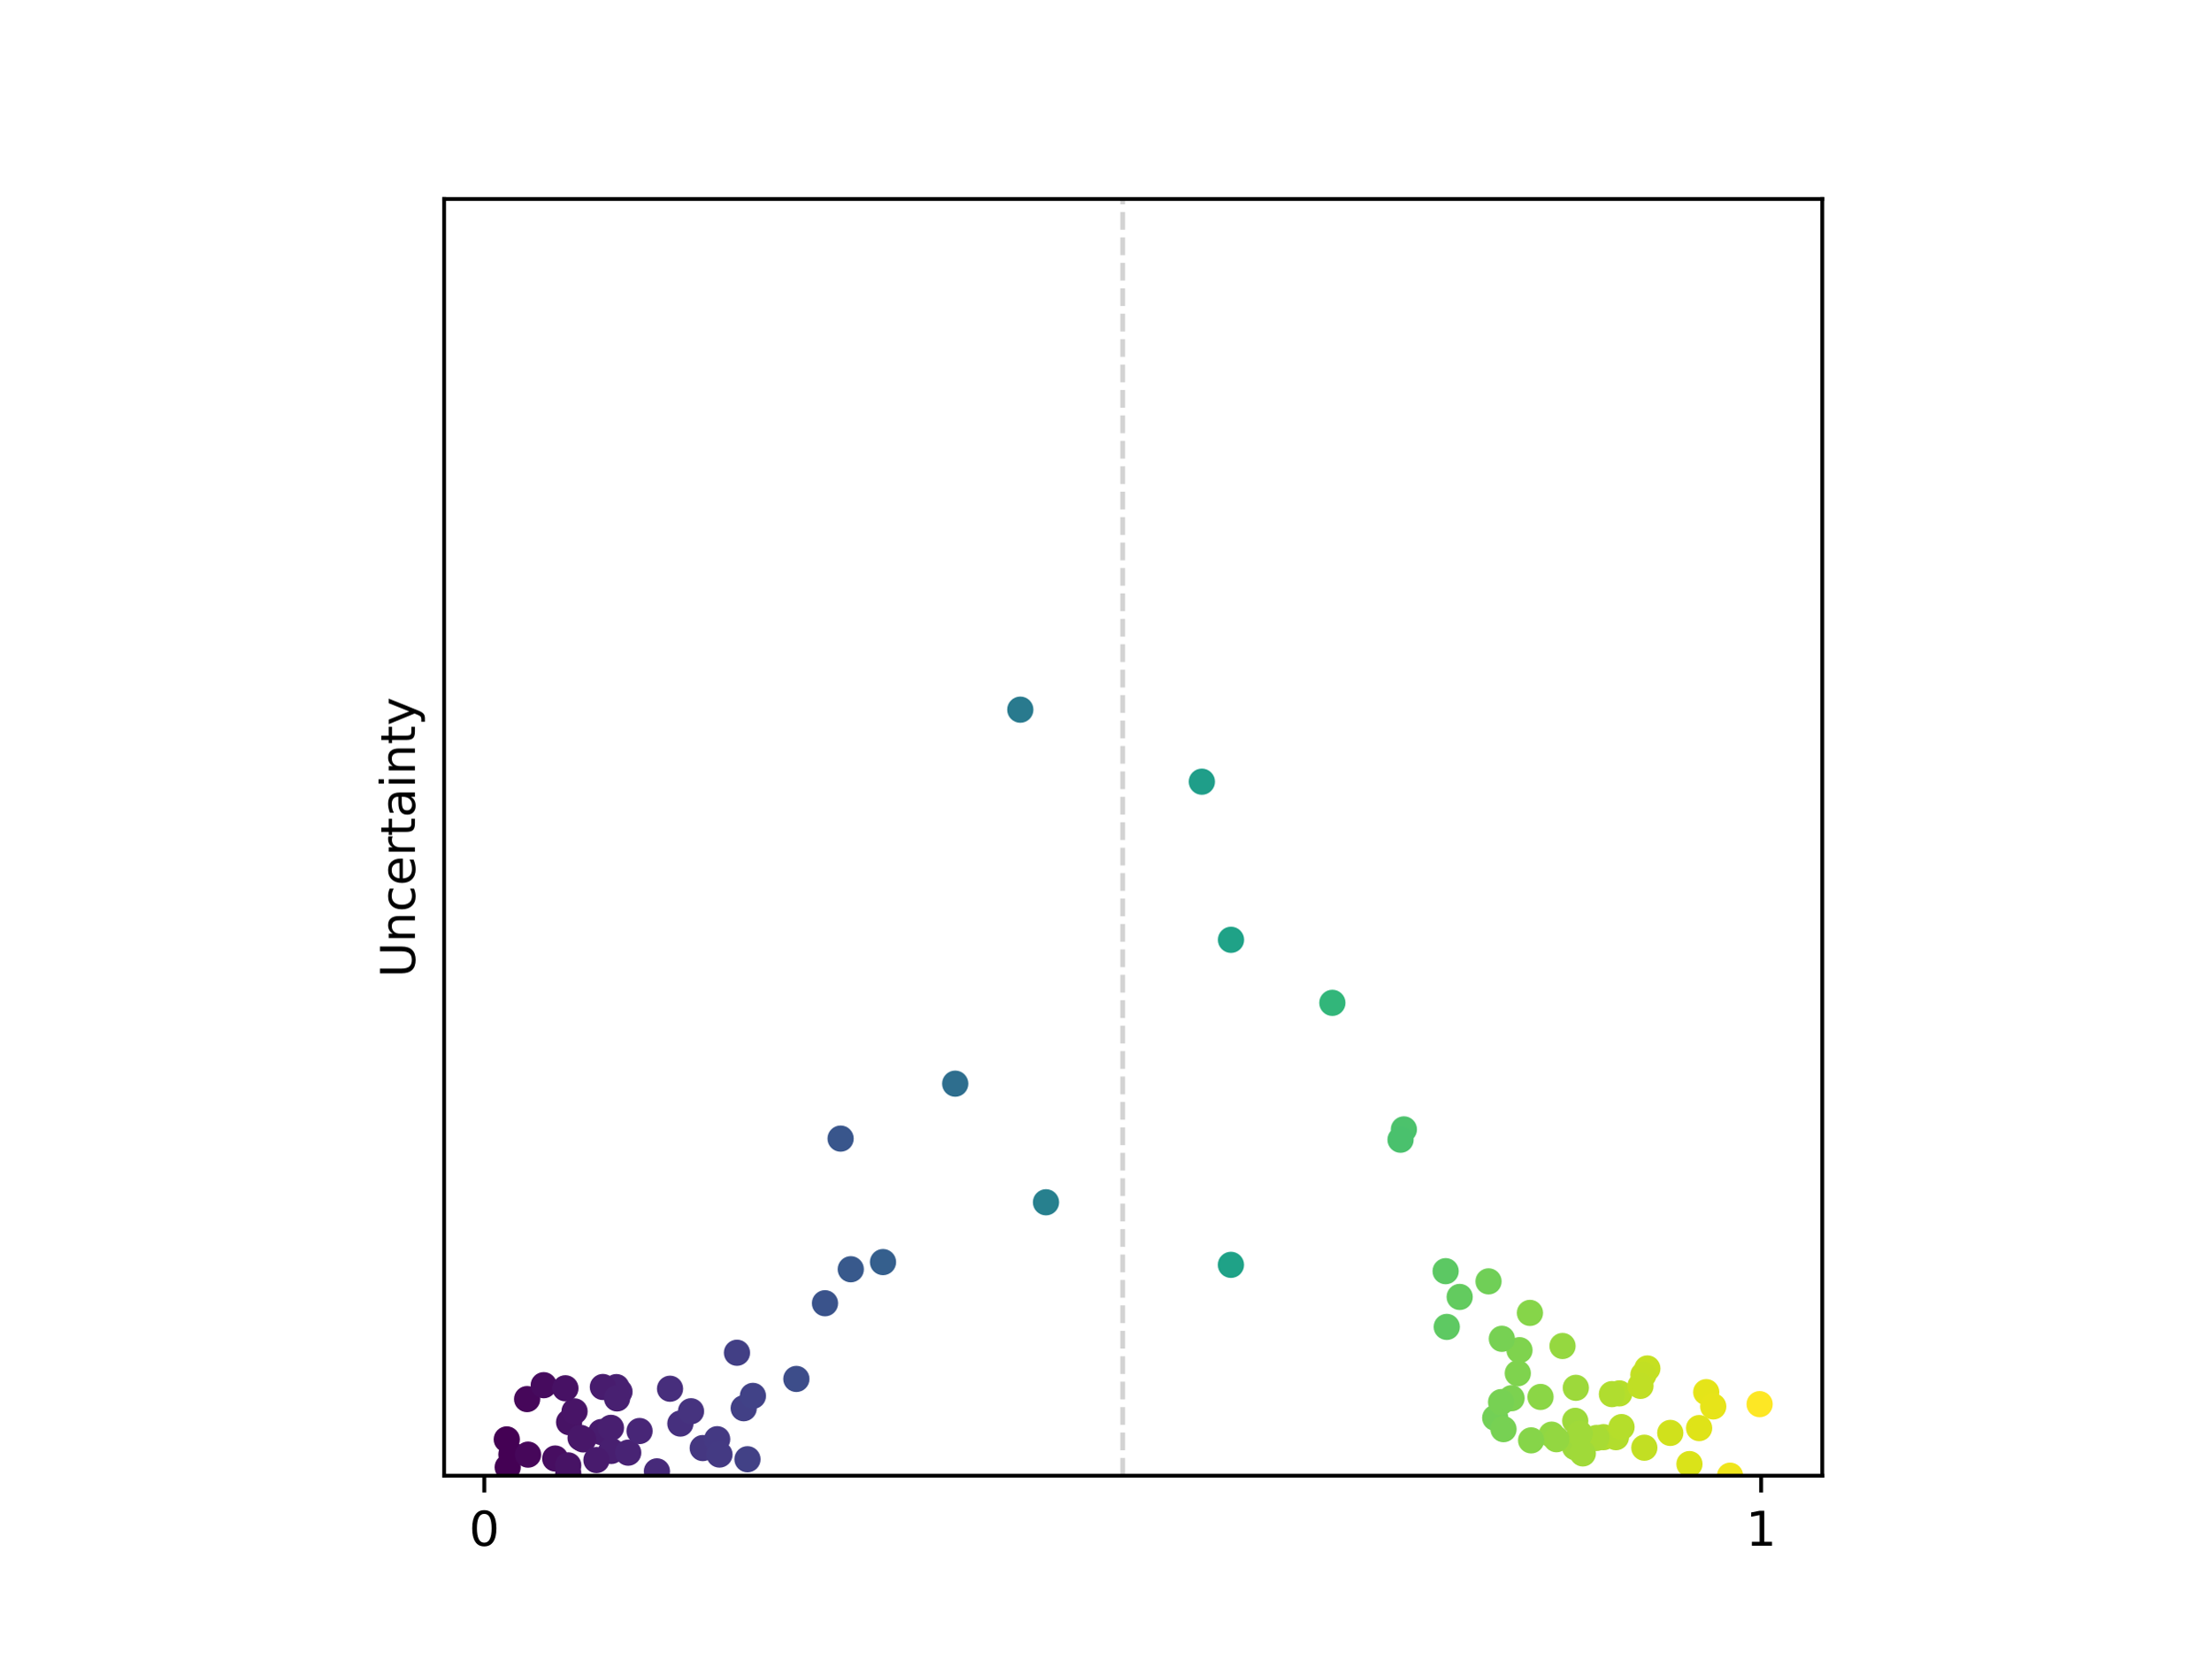
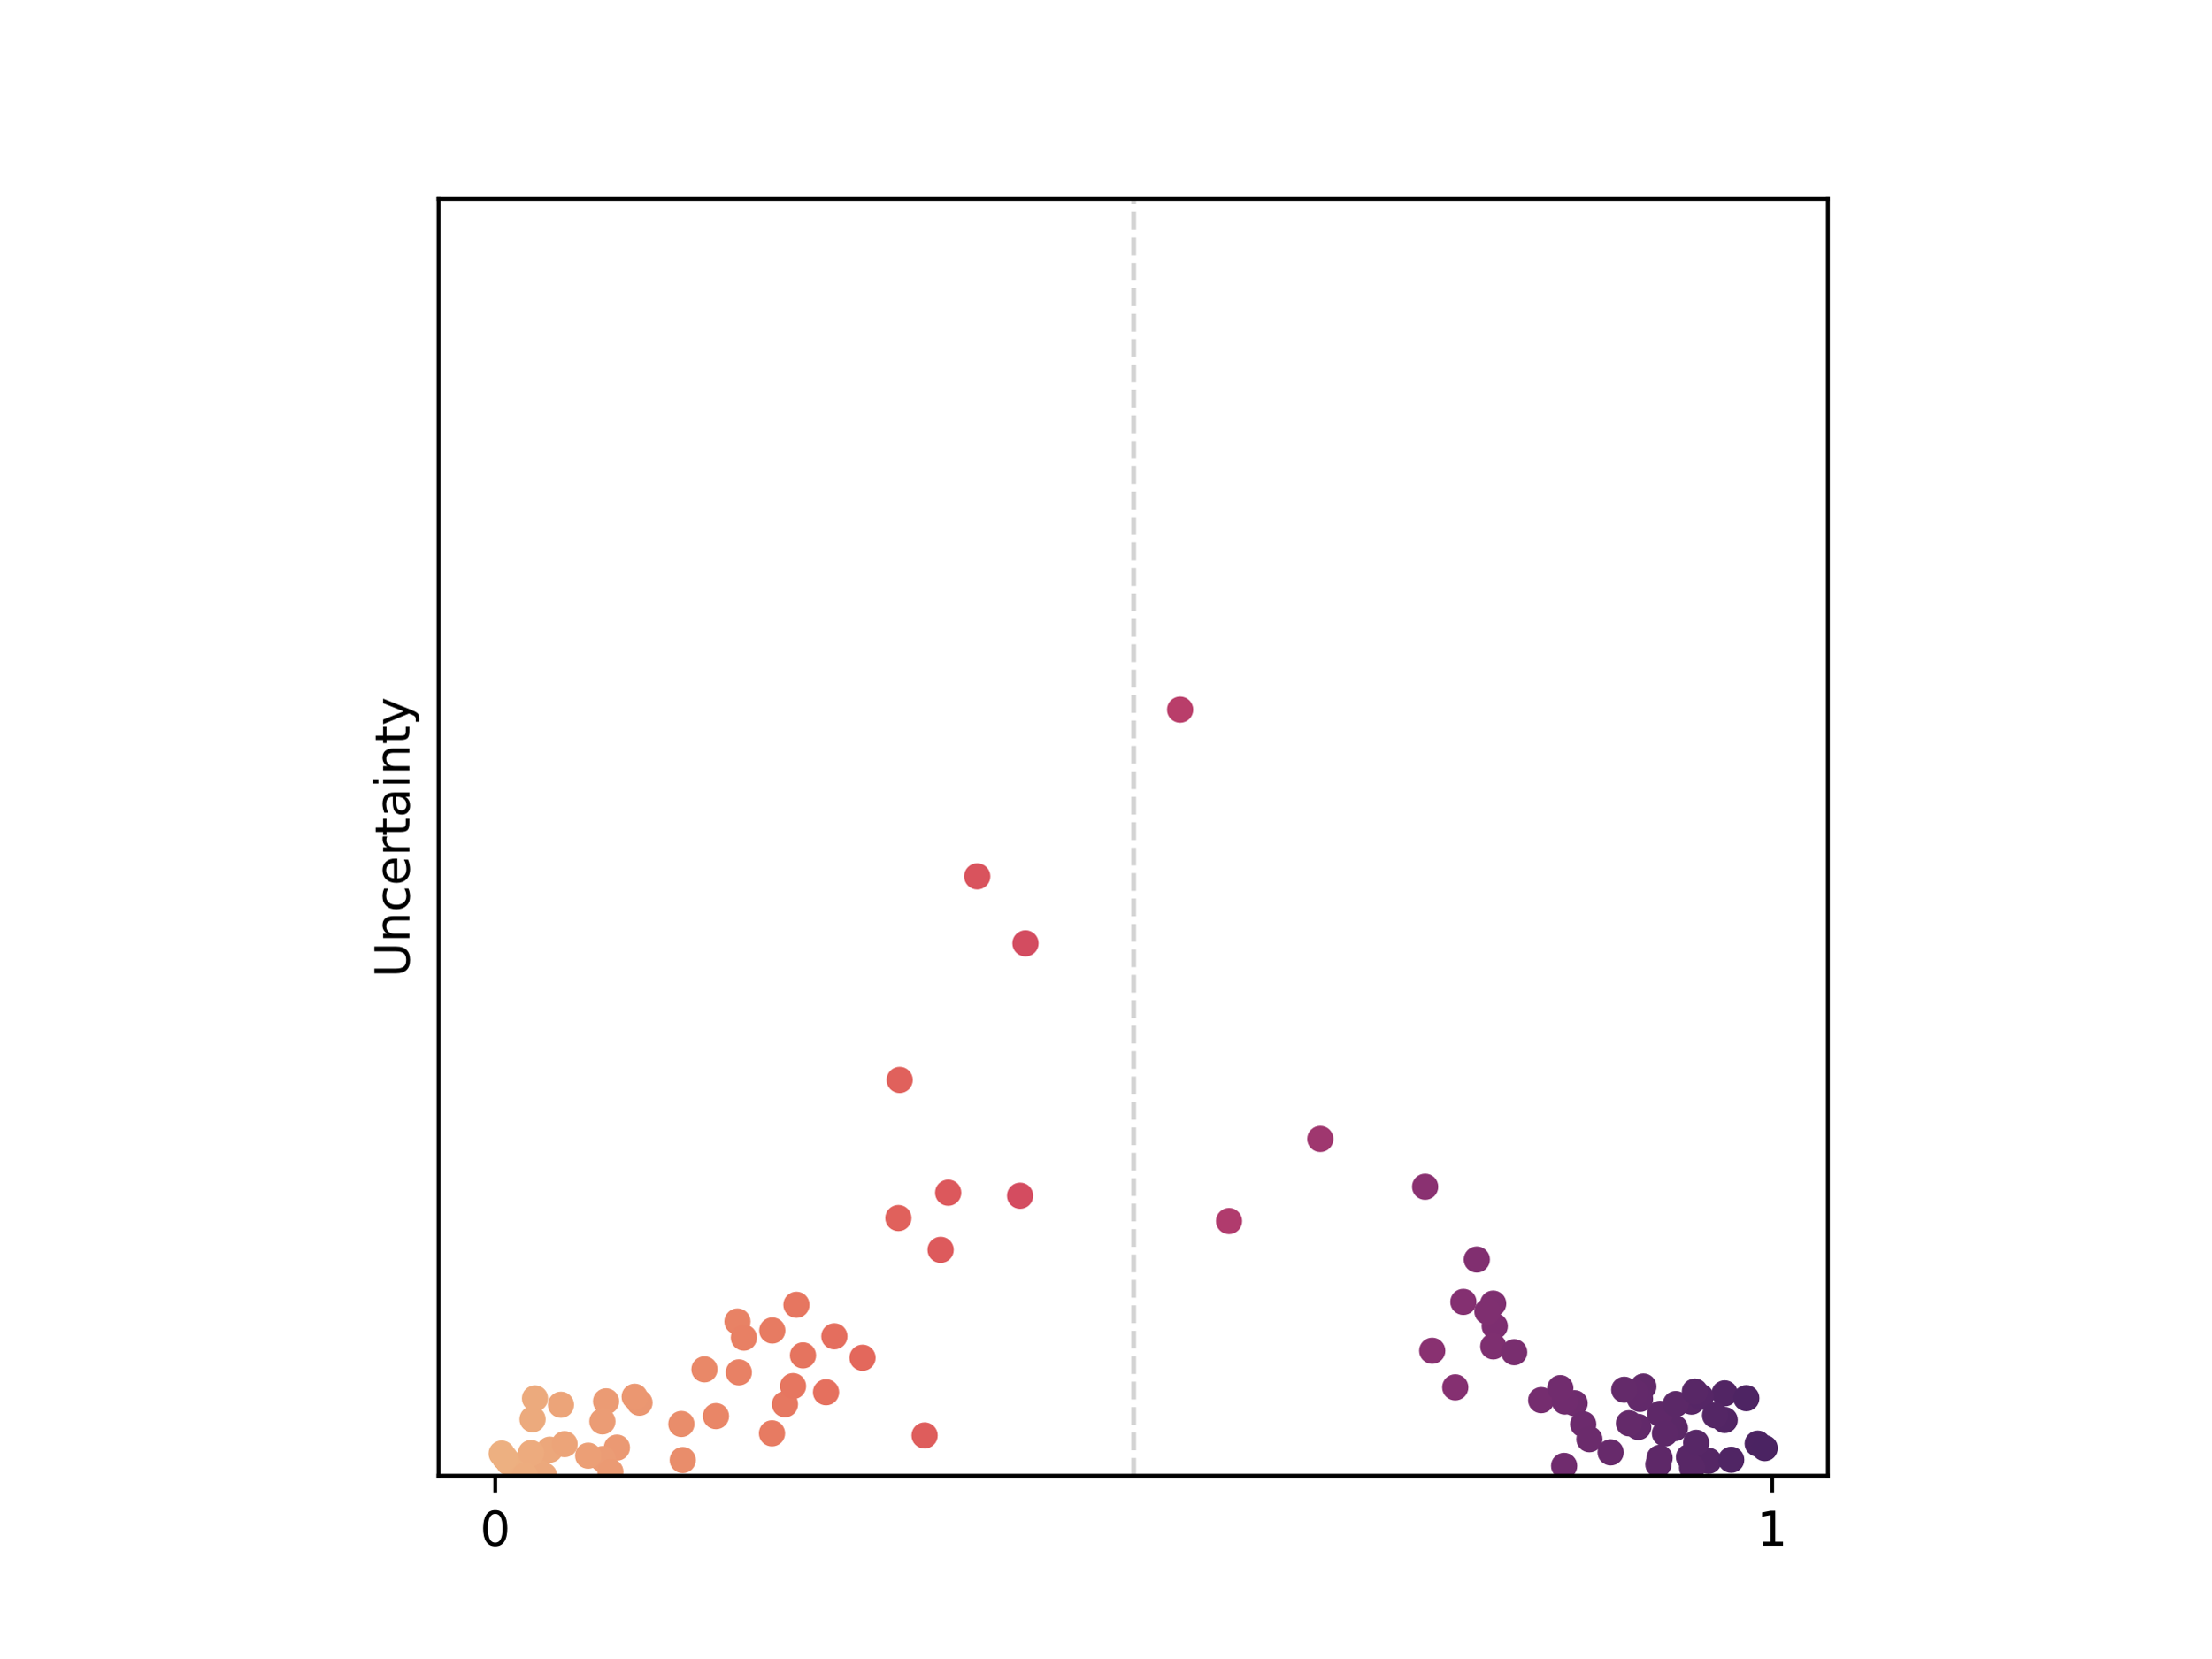
<svg xmlns="http://www.w3.org/2000/svg" xmlns:xlink="http://www.w3.org/1999/xlink" width="460.8pt" height="345.6pt" viewBox="0 0 460.8 345.6" version="1.1">
  <defs>
    <style type="text/css">*{stroke-linejoin: round; stroke-linecap: butt}</style>
  </defs>
  <g id="figure_1">
    <g id="patch_1">
      <path d="M 0 345.6  L 460.8 345.6  L 460.8 0  L 0 0  L 0 345.6  z " style="fill: none" />
    </g>
    <g id="axes_1">
      <g id="patch_2">
-         <path d="M 92.551 307.584  L 379.769 307.584  L 379.769 41.472  L 92.551 41.472  L 92.551 307.584  z " style="fill: none" />
+         <path d="M 91.391 307.584  L 380.929 307.584  L 380.929 41.472  L 91.391 41.472  L 91.391 307.584  z " style="fill: none" />
      </g>
      <g id="PathCollection_1">
        <defs>
-           <path id="C0_0_e0fbefb4ba" d="M 0 2.236  C 0.593 2.236 1.162 2 1.581 1.581  C 2 1.162 2.236 0.593 2.236 -0  C 2.236 -0.593 2 -1.162 1.581 -1.581  C 1.162 -2 0.593 -2.236 0 -2.236  C -0.593 -2.236 -1.162 -2 -1.581 -1.581  C -2 -1.162 -2.236 -0.593 -2.236 0  C -2.236 0.593 -2 1.162 -1.581 1.581  C -1.162 2 -0.593 2.236 0 2.236  z " />
+           <path id="C0_0_5af14f1f4a" d="M 0 2.236  C 0.593 2.236 1.162 2 1.581 1.581  C 2 1.162 2.236 0.593 2.236 -0  C 2.236 -0.593 2 -1.162 1.581 -1.581  C 1.162 -2 0.593 -2.236 0 -2.236  C -0.593 -2.236 -1.162 -2 -1.581 -1.581  C -2 -1.162 -2.236 -0.593 -2.236 0  C -2.236 0.593 -2 1.162 -1.581 1.581  C -1.162 2 -0.593 2.236 0 2.236  z " />
        </defs>
-         <g clip-path="url(#pda1efb69da)">
-           <use xlink:href="#C0_0_e0fbefb4ba" x="153.583" y="281.958" style="fill: #423f85; stroke: #423f85" />
-         </g>
-         <g clip-path="url(#pda1efb69da)">
-           <use xlink:href="#C0_0_e0fbefb4ba" x="115.703" y="304.003" style="fill: #470e61; stroke: #470e61" />
-         </g>
-         <g clip-path="url(#pda1efb69da)">
-           <use xlink:href="#C0_0_e0fbefb4ba" x="165.962" y="287.416" style="fill: #3d4d8a; stroke: #3d4d8a" />
-         </g>
-         <g clip-path="url(#pda1efb69da)">
-           <use xlink:href="#C0_0_e0fbefb4ba" x="146.452" y="301.825" style="fill: #453781; stroke: #453781" />
-         </g>
-         <g clip-path="url(#pda1efb69da)">
-           <use xlink:href="#C0_0_e0fbefb4ba" x="141.788" y="296.717" style="fill: #46307e; stroke: #46307e" />
-         </g>
-         <g clip-path="url(#pda1efb69da)">
-           <use xlink:href="#C0_0_e0fbefb4ba" x="149.46" y="299.978" style="fill: #443983; stroke: #443983" />
-         </g>
-         <g clip-path="url(#pda1efb69da)">
-           <use xlink:href="#C0_0_e0fbefb4ba" x="212.633" y="147.917" style="fill: #297a8e; stroke: #297a8e" />
-         </g>
-         <g clip-path="url(#pda1efb69da)">
-           <use xlink:href="#C0_0_e0fbefb4ba" x="129.096" y="290.081" style="fill: #482173; stroke: #482173" />
-         </g>
-         <g clip-path="url(#pda1efb69da)">
-           <use xlink:href="#C0_0_e0fbefb4ba" x="109.849" y="291.617" style="fill: #46075a; stroke: #46075a" />
-         </g>
-         <g clip-path="url(#pda1efb69da)">
-           <use xlink:href="#C0_0_e0fbefb4ba" x="128.458" y="289.118" style="fill: #482071; stroke: #482071" />
-         </g>
-         <g clip-path="url(#pda1efb69da)">
-           <use xlink:href="#C0_0_e0fbefb4ba" x="118.595" y="296.424" style="fill: #471365; stroke: #471365" />
-         </g>
-         <g clip-path="url(#pda1efb69da)">
-           <use xlink:href="#C0_0_e0fbefb4ba" x="106.575" y="303.154" style="fill: #440154; stroke: #440154" />
-         </g>
-         <g clip-path="url(#pda1efb69da)">
-           <use xlink:href="#C0_0_e0fbefb4ba" x="177.302" y="264.552" style="fill: #38598c; stroke: #38598c" />
-         </g>
-         <g clip-path="url(#pda1efb69da)">
-           <use xlink:href="#C0_0_e0fbefb4ba" x="199.069" y="225.871" style="fill: #2e6e8e; stroke: #2e6e8e" />
-         </g>
-         <g clip-path="url(#pda1efb69da)">
-           <use xlink:href="#C0_0_e0fbefb4ba" x="139.633" y="289.458" style="fill: #472e7c; stroke: #472e7c" />
-         </g>
-         <g clip-path="url(#pda1efb69da)">
-           <use xlink:href="#C0_0_e0fbefb4ba" x="154.989" y="293.518" style="fill: #424086; stroke: #424086" />
-         </g>
-         <g clip-path="url(#pda1efb69da)">
-           <use xlink:href="#C0_0_e0fbefb4ba" x="113.311" y="288.718" style="fill: #460b5e; stroke: #460b5e" />
-         </g>
-         <g clip-path="url(#pda1efb69da)">
-           <use xlink:href="#C0_0_e0fbefb4ba" x="105.799" y="305.814" style="fill: #440154; stroke: #440154" />
-         </g>
-         <g clip-path="url(#pda1efb69da)">
-           <use xlink:href="#C0_0_e0fbefb4ba" x="125.305" y="298.486" style="fill: #481c6e; stroke: #481c6e" />
-         </g>
-         <g clip-path="url(#pda1efb69da)">
-           <use xlink:href="#C0_0_e0fbefb4ba" x="127.386" y="302.423" style="fill: #481f70; stroke: #481f70" />
-         </g>
-         <g clip-path="url(#pda1efb69da)">
-           <use xlink:href="#C0_0_e0fbefb4ba" x="130.91" y="302.784" style="fill: #482374; stroke: #482374" />
-         </g>
-         <g clip-path="url(#pda1efb69da)">
-           <use xlink:href="#C0_0_e0fbefb4ba" x="119.735" y="294.179" style="fill: #481467; stroke: #481467" />
-         </g>
-         <g clip-path="url(#pda1efb69da)">
-           <use xlink:href="#C0_0_e0fbefb4ba" x="110.042" y="303.192" style="fill: #46075a; stroke: #46075a" />
-         </g>
-         <g clip-path="url(#pda1efb69da)">
-           <use xlink:href="#C0_0_e0fbefb4ba" x="125.641" y="289.096" style="fill: #481c6e; stroke: #481c6e" />
-         </g>
-         <g clip-path="url(#pda1efb69da)">
-           <use xlink:href="#C0_0_e0fbefb4ba" x="105.606" y="300.017" style="fill: #440154; stroke: #440154" />
-         </g>
-         <g clip-path="url(#pda1efb69da)">
-           <use xlink:href="#C0_0_e0fbefb4ba" x="136.901" y="306.679" style="fill: #472a7a; stroke: #472a7a" />
-         </g>
-         <g clip-path="url(#pda1efb69da)">
-           <use xlink:href="#C0_0_e0fbefb4ba" x="149.939" y="303.175" style="fill: #443a83; stroke: #443a83" />
-         </g>
-         <g clip-path="url(#pda1efb69da)">
-           <use xlink:href="#C0_0_e0fbefb4ba" x="120.992" y="299.703" style="fill: #481769; stroke: #481769" />
-         </g>
-         <g clip-path="url(#pda1efb69da)">
-           <use xlink:href="#C0_0_e0fbefb4ba" x="128.595" y="291.474" style="fill: #482071; stroke: #482071" />
-         </g>
-         <g clip-path="url(#pda1efb69da)">
-           <use xlink:href="#C0_0_e0fbefb4ba" x="175.182" y="237.323" style="fill: #39568c; stroke: #39568c" />
-         </g>
-         <g clip-path="url(#pda1efb69da)">
-           <use xlink:href="#C0_0_e0fbefb4ba" x="121.533" y="300.019" style="fill: #481769; stroke: #481769" />
-         </g>
-         <g clip-path="url(#pda1efb69da)">
-           <use xlink:href="#C0_0_e0fbefb4ba" x="171.93" y="271.637" style="fill: #3a538b; stroke: #3a538b" />
-         </g>
-         <g clip-path="url(#pda1efb69da)">
-           <use xlink:href="#C0_0_e0fbefb4ba" x="144.004" y="294.154" style="fill: #46337f; stroke: #46337f" />
-         </g>
-         <g clip-path="url(#pda1efb69da)">
-           <use xlink:href="#C0_0_e0fbefb4ba" x="127.316" y="297.609" style="fill: #481f70; stroke: #481f70" />
-         </g>
-         <g clip-path="url(#pda1efb69da)">
-           <use xlink:href="#C0_0_e0fbefb4ba" x="217.987" y="250.593" style="fill: #27808e; stroke: #27808e" />
-         </g>
-         <g clip-path="url(#pda1efb69da)">
-           <use xlink:href="#C0_0_e0fbefb4ba" x="118.424" y="307.125" style="fill: #471365; stroke: #471365" />
-         </g>
-         <g clip-path="url(#pda1efb69da)">
-           <use xlink:href="#C0_0_e0fbefb4ba" x="155.775" y="304.154" style="fill: #424186; stroke: #424186" />
-         </g>
-         <g clip-path="url(#pda1efb69da)">
-           <use xlink:href="#C0_0_e0fbefb4ba" x="184.018" y="263.058" style="fill: #355f8d; stroke: #355f8d" />
-         </g>
-         <g clip-path="url(#pda1efb69da)">
-           <use xlink:href="#C0_0_e0fbefb4ba" x="156.906" y="290.945" style="fill: #414287; stroke: #414287" />
-         </g>
-         <g clip-path="url(#pda1efb69da)">
-           <use xlink:href="#C0_0_e0fbefb4ba" x="117.825" y="289.366" style="fill: #471164; stroke: #471164" />
-         </g>
-         <g clip-path="url(#pda1efb69da)">
-           <use xlink:href="#C0_0_e0fbefb4ba" x="124.301" y="304.319" style="fill: #481b6d; stroke: #481b6d" />
-         </g>
-         <g clip-path="url(#pda1efb69da)">
-           <use xlink:href="#C0_0_e0fbefb4ba" x="118.415" y="305.435" style="fill: #471365; stroke: #471365" />
-         </g>
-         <g clip-path="url(#pda1efb69da)">
-           <use xlink:href="#C0_0_e0fbefb4ba" x="133.282" y="298.27" style="fill: #482677; stroke: #482677" />
-         </g>
-         <g clip-path="url(#pda1efb69da)">
-           <use xlink:href="#C0_0_e0fbefb4ba" x="316.313" y="286.236" style="fill: #7fd34e; stroke: #7fd34e" />
-         </g>
-         <g clip-path="url(#pda1efb69da)">
-           <use xlink:href="#C0_0_e0fbefb4ba" x="328.41" y="289.266" style="fill: #9dd93b; stroke: #9dd93b" />
-         </g>
-         <g clip-path="url(#pda1efb69da)">
-           <use xlink:href="#C0_0_e0fbefb4ba" x="342.685" y="301.752" style="fill: #c2df23; stroke: #c2df23" />
-         </g>
-         <g clip-path="url(#pda1efb69da)">
-           <use xlink:href="#C0_0_e0fbefb4ba" x="301.275" y="264.954" style="fill: #5cc863; stroke: #5cc863" />
-         </g>
-         <g clip-path="url(#pda1efb69da)">
-           <use xlink:href="#C0_0_e0fbefb4ba" x="334.179" y="299.552" style="fill: #addc30; stroke: #addc30" />
-         </g>
-         <g clip-path="url(#pda1efb69da)">
-           <use xlink:href="#C0_0_e0fbefb4ba" x="337.476" y="290.428" style="fill: #b5de2b; stroke: #b5de2b" />
-         </g>
-         <g clip-path="url(#pda1efb69da)">
-           <use xlink:href="#C0_0_e0fbefb4ba" x="343.312" y="285.233" style="fill: #c5e021; stroke: #c5e021" />
-         </g>
-         <g clip-path="url(#pda1efb69da)">
-           <use xlink:href="#C0_0_e0fbefb4ba" x="342.49" y="286.57" style="fill: #c2df23; stroke: #c2df23" />
-         </g>
-         <g clip-path="url(#pda1efb69da)">
-           <use xlink:href="#C0_0_e0fbefb4ba" x="336.768" y="299.556" style="fill: #b2dd2d; stroke: #b2dd2d" />
-         </g>
-         <g clip-path="url(#pda1efb69da)">
-           <use xlink:href="#C0_0_e0fbefb4ba" x="256.528" y="263.635" style="fill: #1fa287; stroke: #1fa287" />
-         </g>
-         <g clip-path="url(#pda1efb69da)">
-           <use xlink:href="#C0_0_e0fbefb4ba" x="355.586" y="290.17" style="fill: #e5e419; stroke: #e5e419" />
-         </g>
-         <g clip-path="url(#pda1efb69da)">
-           <use xlink:href="#C0_0_e0fbefb4ba" x="341.884" y="288.863" style="fill: #c0df25; stroke: #c0df25" />
-         </g>
-         <g clip-path="url(#pda1efb69da)">
-           <use xlink:href="#C0_0_e0fbefb4ba" x="332.714" y="299.716" style="fill: #a8db34; stroke: #a8db34" />
-         </g>
-         <g clip-path="url(#pda1efb69da)">
-           <use xlink:href="#C0_0_e0fbefb4ba" x="301.512" y="276.569" style="fill: #5ec962; stroke: #5ec962" />
-         </g>
-         <g clip-path="url(#pda1efb69da)">
-           <use xlink:href="#C0_0_e0fbefb4ba" x="325.635" y="280.549" style="fill: #95d840; stroke: #95d840" />
-         </g>
-         <g clip-path="url(#pda1efb69da)">
-           <use xlink:href="#C0_0_e0fbefb4ba" x="352.089" y="305.16" style="fill: #dae319; stroke: #dae319" />
-         </g>
-         <g clip-path="url(#pda1efb69da)">
-           <use xlink:href="#C0_0_e0fbefb4ba" x="323.37" y="299.023" style="fill: #90d743; stroke: #90d743" />
-         </g>
-         <g clip-path="url(#pda1efb69da)">
-           <use xlink:href="#C0_0_e0fbefb4ba" x="357.047" y="293.147" style="fill: #e7e419; stroke: #e7e419" />
-         </g>
-         <g clip-path="url(#pda1efb69da)">
-           <use xlink:href="#C0_0_e0fbefb4ba" x="354.101" y="297.663" style="fill: #dfe318; stroke: #dfe318" />
-         </g>
-         <g clip-path="url(#pda1efb69da)">
-           <use xlink:href="#C0_0_e0fbefb4ba" x="328.288" y="296.154" style="fill: #9dd93b; stroke: #9dd93b" />
-         </g>
-         <g clip-path="url(#pda1efb69da)">
-           <use xlink:href="#C0_0_e0fbefb4ba" x="256.544" y="195.887" style="fill: #1fa287; stroke: #1fa287" />
-         </g>
-         <g clip-path="url(#pda1efb69da)">
-           <use xlink:href="#C0_0_e0fbefb4ba" x="250.468" y="162.928" style="fill: #1f9e89; stroke: #1f9e89" />
-         </g>
-         <g clip-path="url(#pda1efb69da)">
-           <use xlink:href="#C0_0_e0fbefb4ba" x="311.608" y="295.527" style="fill: #73d056; stroke: #73d056" />
-         </g>
-         <g clip-path="url(#pda1efb69da)">
-           <use xlink:href="#C0_0_e0fbefb4ba" x="328.25" y="301.643" style="fill: #9dd93b; stroke: #9dd93b" />
-         </g>
-         <g clip-path="url(#pda1efb69da)">
-           <use xlink:href="#C0_0_e0fbefb4ba" x="316.669" y="281.423" style="fill: #7fd34e; stroke: #7fd34e" />
-         </g>
-         <g clip-path="url(#pda1efb69da)">
-           <use xlink:href="#C0_0_e0fbefb4ba" x="315.016" y="291.433" style="fill: #7cd250; stroke: #7cd250" />
-         </g>
-         <g clip-path="url(#pda1efb69da)">
-           <use xlink:href="#C0_0_e0fbefb4ba" x="335.928" y="290.583" style="fill: #b0dd2f; stroke: #b0dd2f" />
-         </g>
-         <g clip-path="url(#pda1efb69da)">
-           <use xlink:href="#C0_0_e0fbefb4ba" x="277.667" y="209.024" style="fill: #32b67a; stroke: #32b67a" />
-         </g>
-         <g clip-path="url(#pda1efb69da)">
-           <use xlink:href="#C0_0_e0fbefb4ba" x="318.846" y="273.652" style="fill: #86d549; stroke: #86d549" />
-         </g>
-         <g clip-path="url(#pda1efb69da)">
-           <use xlink:href="#C0_0_e0fbefb4ba" x="337.934" y="297.454" style="fill: #b5de2b; stroke: #b5de2b" />
-         </g>
-         <g clip-path="url(#pda1efb69da)">
-           <use xlink:href="#C0_0_e0fbefb4ba" x="313.339" y="297.883" style="fill: #77d153; stroke: #77d153" />
-         </g>
-         <g clip-path="url(#pda1efb69da)">
-           <use xlink:href="#C0_0_e0fbefb4ba" x="292.573" y="235.403" style="fill: #4cc26c; stroke: #4cc26c" />
-         </g>
-         <g clip-path="url(#pda1efb69da)">
-           <use xlink:href="#C0_0_e0fbefb4ba" x="329.244" y="298.852" style="fill: #a0da39; stroke: #a0da39" />
-         </g>
-         <g clip-path="url(#pda1efb69da)">
-           <use xlink:href="#C0_0_e0fbefb4ba" x="348.091" y="298.665" style="fill: #d0e11c; stroke: #d0e11c" />
-         </g>
-         <g clip-path="url(#pda1efb69da)">
-           <use xlink:href="#C0_0_e0fbefb4ba" x="329.867" y="302.936" style="fill: #a0da39; stroke: #a0da39" />
-         </g>
-         <g clip-path="url(#pda1efb69da)">
-           <use xlink:href="#C0_0_e0fbefb4ba" x="291.878" y="237.551" style="fill: #4ac16d; stroke: #4ac16d" />
-         </g>
-         <g clip-path="url(#pda1efb69da)">
-           <use xlink:href="#C0_0_e0fbefb4ba" x="312.834" y="292.243" style="fill: #77d153; stroke: #77d153" />
-         </g>
-         <g clip-path="url(#pda1efb69da)">
-           <use xlink:href="#C0_0_e0fbefb4ba" x="366.714" y="292.674" style="fill: #fde725; stroke: #fde725" />
-         </g>
-         <g clip-path="url(#pda1efb69da)">
-           <use xlink:href="#C0_0_e0fbefb4ba" x="324.368" y="299.977" style="fill: #93d741; stroke: #93d741" />
-         </g>
-         <g clip-path="url(#pda1efb69da)">
-           <use xlink:href="#C0_0_e0fbefb4ba" x="304.202" y="270.323" style="fill: #63cb5f; stroke: #63cb5f" />
-         </g>
-         <g clip-path="url(#pda1efb69da)">
-           <use xlink:href="#C0_0_e0fbefb4ba" x="321.051" y="291.17" style="fill: #8bd646; stroke: #8bd646" />
-         </g>
-         <g clip-path="url(#pda1efb69da)">
-           <use xlink:href="#C0_0_e0fbefb4ba" x="360.554" y="307.584" style="fill: #efe51c; stroke: #efe51c" />
-         </g>
-         <g clip-path="url(#pda1efb69da)">
-           <use xlink:href="#C0_0_e0fbefb4ba" x="312.989" y="279.05" style="fill: #77d153; stroke: #77d153" />
-         </g>
-         <g clip-path="url(#pda1efb69da)">
-           <use xlink:href="#C0_0_e0fbefb4ba" x="319.093" y="300.22" style="fill: #86d549; stroke: #86d549" />
-         </g>
-         <g clip-path="url(#pda1efb69da)">
-           <use xlink:href="#C0_0_e0fbefb4ba" x="310.215" y="267.082" style="fill: #70cf57; stroke: #70cf57" />
+         <g clip-path="url(#p808978c893)">
+           <use xlink:href="#C0_0_5af14f1f4a" x="111.494" y="291.477" style="fill: #ecaa7d; stroke: #ecaa7d" />
+         </g>
+         <g clip-path="url(#p808978c893)">
+           <use xlink:href="#C0_0_5af14f1f4a" x="196.031" y="260.508" style="fill: #dd5a5c; stroke: #dd5a5c" />
+         </g>
+         <g clip-path="url(#p808978c893)">
+           <use xlink:href="#C0_0_5af14f1f4a" x="187.495" y="225.093" style="fill: #e0615c; stroke: #e0615c" />
+         </g>
+         <g clip-path="url(#p808978c893)">
+           <use xlink:href="#C0_0_5af14f1f4a" x="133.273" y="292.366" style="fill: #ea9671; stroke: #ea9671" />
+         </g>
+         <g clip-path="url(#p808978c893)">
+           <use xlink:href="#C0_0_5af14f1f4a" x="163.588" y="292.687" style="fill: #e67861; stroke: #e67861" />
+         </g>
+         <g clip-path="url(#p808978c893)">
+           <use xlink:href="#C0_0_5af14f1f4a" x="146.814" y="285.417" style="fill: #e98868; stroke: #e98868" />
+         </g>
+         <g clip-path="url(#p808978c893)">
+           <use xlink:href="#C0_0_5af14f1f4a" x="153.686" y="275.449" style="fill: #e88265; stroke: #e88265" />
+         </g>
+         <g clip-path="url(#p808978c893)">
+           <use xlink:href="#C0_0_5af14f1f4a" x="126.3" y="292.088" style="fill: #eb9b74; stroke: #eb9b74" />
+         </g>
+         <g clip-path="url(#p808978c893)">
+           <use xlink:href="#C0_0_5af14f1f4a" x="167.34" y="282.503" style="fill: #e5745f; stroke: #e5745f" />
+         </g>
+         <g clip-path="url(#p808978c893)">
+           <use xlink:href="#C0_0_5af14f1f4a" x="111.827" y="304.295" style="fill: #eca97c; stroke: #eca97c" />
+         </g>
+         <g clip-path="url(#p808978c893)">
+           <use xlink:href="#C0_0_5af14f1f4a" x="110.987" y="295.818" style="fill: #ecaa7d; stroke: #ecaa7d" />
+         </g>
+         <g clip-path="url(#p808978c893)">
+           <use xlink:href="#C0_0_5af14f1f4a" x="106.047" y="304.855" style="fill: #edaf80; stroke: #edaf80" />
+         </g>
+         <g clip-path="url(#p808978c893)">
+           <use xlink:href="#C0_0_5af14f1f4a" x="155.025" y="278.808" style="fill: #e88064; stroke: #e88064" />
+         </g>
+         <g clip-path="url(#p808978c893)">
+           <use xlink:href="#C0_0_5af14f1f4a" x="212.592" y="249.227" style="fill: #d44c60; stroke: #d44c60" />
+         </g>
+         <g clip-path="url(#p808978c893)">
+           <use xlink:href="#C0_0_5af14f1f4a" x="165.979" y="271.962" style="fill: #e67660; stroke: #e67660" />
+         </g>
+         <g clip-path="url(#p808978c893)">
+           <use xlink:href="#C0_0_5af14f1f4a" x="116.899" y="292.798" style="fill: #eca479; stroke: #eca479" />
+         </g>
+         <g clip-path="url(#p808978c893)">
+           <use xlink:href="#C0_0_5af14f1f4a" x="160.947" y="277.32" style="fill: #e77b62; stroke: #e77b62" />
+         </g>
+         <g clip-path="url(#p808978c893)">
+           <use xlink:href="#C0_0_5af14f1f4a" x="128.564" y="301.734" style="fill: #eb9973; stroke: #eb9973" />
+         </g>
+         <g clip-path="url(#p808978c893)">
+           <use xlink:href="#C0_0_5af14f1f4a" x="192.689" y="299.195" style="fill: #de5d5c; stroke: #de5d5c" />
+         </g>
+         <g clip-path="url(#p808978c893)">
+           <use xlink:href="#C0_0_5af14f1f4a" x="172.147" y="290.188" style="fill: #e5705e; stroke: #e5705e" />
+         </g>
+         <g clip-path="url(#p808978c893)">
+           <use xlink:href="#C0_0_5af14f1f4a" x="114.58" y="302.163" style="fill: #eca77b; stroke: #eca77b" />
+         </g>
+         <g clip-path="url(#p808978c893)">
+           <use xlink:href="#C0_0_5af14f1f4a" x="125.593" y="304.126" style="fill: #eb9c75; stroke: #eb9c75" />
+         </g>
+         <g clip-path="url(#p808978c893)">
+           <use xlink:href="#C0_0_5af14f1f4a" x="173.88" y="278.53" style="fill: #e46e5e; stroke: #e46e5e" />
+         </g>
+         <g clip-path="url(#p808978c893)">
+           <use xlink:href="#C0_0_5af14f1f4a" x="113.378" y="307.558" style="fill: #eca87c; stroke: #eca87c" />
+         </g>
+         <g clip-path="url(#p808978c893)">
+           <use xlink:href="#C0_0_5af14f1f4a" x="125.54" y="296.269" style="fill: #eb9c75; stroke: #eb9c75" />
+         </g>
+         <g clip-path="url(#p808978c893)">
+           <use xlink:href="#C0_0_5af14f1f4a" x="203.657" y="182.665" style="fill: #d9535d; stroke: #d9535d" />
+         </g>
+         <g clip-path="url(#p808978c893)">
+           <use xlink:href="#C0_0_5af14f1f4a" x="149.207" y="295.168" style="fill: #e98667; stroke: #e98667" />
+         </g>
+         <g clip-path="url(#p808978c893)">
+           <use xlink:href="#C0_0_5af14f1f4a" x="105.18" y="303.83" style="fill: #edb081; stroke: #edb081" />
+         </g>
+         <g clip-path="url(#p808978c893)">
+           <use xlink:href="#C0_0_5af14f1f4a" x="179.752" y="283" style="fill: #e3685c; stroke: #e3685c" />
+         </g>
+         <g clip-path="url(#p808978c893)">
+           <use xlink:href="#C0_0_5af14f1f4a" x="141.998" y="296.806" style="fill: #e98d6b; stroke: #e98d6b" />
+         </g>
+         <g clip-path="url(#p808978c893)">
+           <use xlink:href="#C0_0_5af14f1f4a" x="160.885" y="298.756" style="fill: #e77b62; stroke: #e77b62" />
+         </g>
+         <g clip-path="url(#p808978c893)">
+           <use xlink:href="#C0_0_5af14f1f4a" x="132.265" y="291.133" style="fill: #eb9771; stroke: #eb9771" />
+         </g>
+         <g clip-path="url(#p808978c893)">
+           <use xlink:href="#C0_0_5af14f1f4a" x="165.27" y="288.911" style="fill: #e67660; stroke: #e67660" />
+         </g>
+         <g clip-path="url(#p808978c893)">
+           <use xlink:href="#C0_0_5af14f1f4a" x="117.654" y="301.009" style="fill: #eca479; stroke: #eca479" />
+         </g>
+         <g clip-path="url(#p808978c893)">
+           <use xlink:href="#C0_0_5af14f1f4a" x="187.226" y="253.881" style="fill: #e0615c; stroke: #e0615c" />
+         </g>
+         <g clip-path="url(#p808978c893)">
+           <use xlink:href="#C0_0_5af14f1f4a" x="122.576" y="303.414" style="fill: #ec9f76; stroke: #ec9f76" />
+         </g>
+         <g clip-path="url(#p808978c893)">
+           <use xlink:href="#C0_0_5af14f1f4a" x="153.975" y="286.046" style="fill: #e88165; stroke: #e88165" />
+         </g>
+         <g clip-path="url(#p808978c893)">
+           <use xlink:href="#C0_0_5af14f1f4a" x="197.606" y="248.601" style="fill: #dc585c; stroke: #dc585c" />
+         </g>
+         <g clip-path="url(#p808978c893)">
+           <use xlink:href="#C0_0_5af14f1f4a" x="127.207" y="306.781" style="fill: #eb9a73; stroke: #eb9a73" />
+         </g>
+         <g clip-path="url(#p808978c893)">
+           <use xlink:href="#C0_0_5af14f1f4a" x="104.551" y="302.972" style="fill: #edb081; stroke: #edb081" />
+         </g>
+         <g clip-path="url(#p808978c893)">
+           <use xlink:href="#C0_0_5af14f1f4a" x="213.714" y="196.621" style="fill: #d34c60; stroke: #d34c60" />
+         </g>
+         <g clip-path="url(#p808978c893)">
+           <use xlink:href="#C0_0_5af14f1f4a" x="110.658" y="302.866" style="fill: #edab7e; stroke: #edab7e" />
+         </g>
+         <g clip-path="url(#p808978c893)">
+           <use xlink:href="#C0_0_5af14f1f4a" x="109.334" y="307.584" style="fill: #edac7e; stroke: #edac7e" />
+         </g>
+         <g clip-path="url(#p808978c893)">
+           <use xlink:href="#C0_0_5af14f1f4a" x="142.282" y="304.326" style="fill: #e98d6b; stroke: #e98d6b" />
+         </g>
+         <g clip-path="url(#p808978c893)">
+           <use xlink:href="#C0_0_5af14f1f4a" x="311.507" y="276.413" style="fill: #7d2e70; stroke: #7d2e70" />
+         </g>
+         <g clip-path="url(#p808978c893)">
+           <use xlink:href="#C0_0_5af14f1f4a" x="341.429" y="297.427" style="fill: #62296a; stroke: #62296a" />
+         </g>
+         <g clip-path="url(#p808978c893)">
+           <use xlink:href="#C0_0_5af14f1f4a" x="328.161" y="292.483" style="fill: #6e2c6d; stroke: #6e2c6d" />
+         </g>
+         <g clip-path="url(#p808978c893)">
+           <use xlink:href="#C0_0_5af14f1f4a" x="342.486" y="288.998" style="fill: #612969; stroke: #612969" />
+         </g>
+         <g clip-path="url(#p808978c893)">
+           <use xlink:href="#C0_0_5af14f1f4a" x="347.606" y="296.732" style="fill: #5c2868; stroke: #5c2868" />
+         </g>
+         <g clip-path="url(#p808978c893)">
+           <use xlink:href="#C0_0_5af14f1f4a" x="349.064" y="297.671" style="fill: #5b2867; stroke: #5b2867" />
+         </g>
+         <g clip-path="url(#p808978c893)">
+           <use xlink:href="#C0_0_5af14f1f4a" x="352.525" y="292.148" style="fill: #582766; stroke: #582766" />
+         </g>
+         <g clip-path="url(#p808978c893)">
+           <use xlink:href="#C0_0_5af14f1f4a" x="359.423" y="290.421" style="fill: #522564; stroke: #522564" />
+         </g>
+         <g clip-path="url(#p808978c893)">
+           <use xlink:href="#C0_0_5af14f1f4a" x="351.99" y="303.702" style="fill: #582766; stroke: #582766" />
+         </g>
+         <g clip-path="url(#p808978c893)">
+           <use xlink:href="#C0_0_5af14f1f4a" x="311.205" y="280.628" style="fill: #7e2f70; stroke: #7e2f70" />
+         </g>
+         <g clip-path="url(#p808978c893)">
+           <use xlink:href="#C0_0_5af14f1f4a" x="345.953" y="294.693" style="fill: #5e2868; stroke: #5e2868" />
+         </g>
+         <g clip-path="url(#p808978c893)">
+           <use xlink:href="#C0_0_5af14f1f4a" x="354.427" y="291.166" style="fill: #562666; stroke: #562666" />
+         </g>
+         <g clip-path="url(#p808978c893)">
+           <use xlink:href="#C0_0_5af14f1f4a" x="275.156" y="237.396" style="fill: #9f376f; stroke: #9f376f" />
+         </g>
+         <g clip-path="url(#p808978c893)">
+           <use xlink:href="#C0_0_5af14f1f4a" x="311.179" y="271.715" style="fill: #7e2f70; stroke: #7e2f70" />
+         </g>
+         <g clip-path="url(#p808978c893)">
+           <use xlink:href="#C0_0_5af14f1f4a" x="366.31" y="300.902" style="fill: #4c2362; stroke: #4c2362" />
+         </g>
+         <g clip-path="url(#p808978c893)">
+           <use xlink:href="#C0_0_5af14f1f4a" x="349.234" y="292.656" style="fill: #5b2867; stroke: #5b2867" />
+         </g>
+         <g clip-path="url(#p808978c893)">
+           <use xlink:href="#C0_0_5af14f1f4a" x="256.134" y="254.511" style="fill: #b03b6d; stroke: #b03b6d" />
+         </g>
+         <g clip-path="url(#p808978c893)">
+           <use xlink:href="#C0_0_5af14f1f4a" x="321.192" y="291.838" style="fill: #752d6f; stroke: #752d6f" />
+         </g>
+         <g clip-path="url(#p808978c893)">
+           <use xlink:href="#C0_0_5af14f1f4a" x="307.772" y="262.527" style="fill: #812f70; stroke: #812f70" />
+         </g>
+         <g clip-path="url(#p808978c893)">
+           <use xlink:href="#C0_0_5af14f1f4a" x="341.786" y="291.583" style="fill: #62296a; stroke: #62296a" />
+         </g>
+         <g clip-path="url(#p808978c893)">
+           <use xlink:href="#C0_0_5af14f1f4a" x="329.944" y="296.855" style="fill: #6c2b6d; stroke: #6c2b6d" />
+         </g>
+         <g clip-path="url(#p808978c893)">
+           <use xlink:href="#C0_0_5af14f1f4a" x="345.866" y="303.892" style="fill: #5e2868; stroke: #5e2868" />
+         </g>
+         <g clip-path="url(#p808978c893)">
+           <use xlink:href="#C0_0_5af14f1f4a" x="325.969" y="305.54" style="fill: #702c6e; stroke: #702c6e" />
+         </g>
+         <g clip-path="url(#p808978c893)">
+           <use xlink:href="#C0_0_5af14f1f4a" x="367.769" y="301.838" style="fill: #4b2362; stroke: #4b2362" />
+         </g>
+         <g clip-path="url(#p808978c893)">
+           <use xlink:href="#C0_0_5af14f1f4a" x="315.558" y="281.846" style="fill: #792e6f; stroke: #792e6f" />
+         </g>
+         <g clip-path="url(#p808978c893)">
+           <use xlink:href="#C0_0_5af14f1f4a" x="356.052" y="304.477" style="fill: #552665; stroke: #552665" />
+         </g>
+         <g clip-path="url(#p808978c893)">
+           <use xlink:href="#C0_0_5af14f1f4a" x="352.64" y="305.918" style="fill: #582766; stroke: #582766" />
+         </g>
+         <g clip-path="url(#p808978c893)">
+           <use xlink:href="#C0_0_5af14f1f4a" x="303.281" y="289.17" style="fill: #853071; stroke: #853071" />
+         </g>
+         <g clip-path="url(#p808978c893)">
+           <use xlink:href="#C0_0_5af14f1f4a" x="326.12" y="292.128" style="fill: #702c6e; stroke: #702c6e" />
+         </g>
+         <g clip-path="url(#p808978c893)">
+           <use xlink:href="#C0_0_5af14f1f4a" x="298.479" y="281.541" style="fill: #893171; stroke: #893171" />
+         </g>
+         <g clip-path="url(#p808978c893)">
+           <use xlink:href="#C0_0_5af14f1f4a" x="304.971" y="271.359" style="fill: #843071; stroke: #843071" />
+         </g>
+         <g clip-path="url(#p808978c893)">
+           <use xlink:href="#C0_0_5af14f1f4a" x="331.241" y="299.979" style="fill: #6b2b6c; stroke: #6b2b6c" />
+         </g>
+         <g clip-path="url(#p808978c893)">
+           <use xlink:href="#C0_0_5af14f1f4a" x="360.789" y="304.264" style="fill: #502564; stroke: #502564" />
+         </g>
+         <g clip-path="url(#p808978c893)">
+           <use xlink:href="#C0_0_5af14f1f4a" x="353.215" y="290.046" style="fill: #582766; stroke: #582766" />
+         </g>
+         <g clip-path="url(#p808978c893)">
+           <use xlink:href="#C0_0_5af14f1f4a" x="325.173" y="289.33" style="fill: #712c6e; stroke: #712c6e" />
+         </g>
+         <g clip-path="url(#p808978c893)">
+           <use xlink:href="#C0_0_5af14f1f4a" x="359.427" y="295.985" style="fill: #522564; stroke: #522564" />
+         </g>
+         <g clip-path="url(#p808978c893)">
+           <use xlink:href="#C0_0_5af14f1f4a" x="346.979" y="298.787" style="fill: #5d2868; stroke: #5d2868" />
+         </g>
+         <g clip-path="url(#p808978c893)">
+           <use xlink:href="#C0_0_5af14f1f4a" x="297.001" y="247.354" style="fill: #8a3171; stroke: #8a3171" />
+         </g>
+         <g clip-path="url(#p808978c893)">
+           <use xlink:href="#C0_0_5af14f1f4a" x="345.61" y="305.234" style="fill: #5e2868; stroke: #5e2868" />
+         </g>
+         <g clip-path="url(#p808978c893)">
+           <use xlink:href="#C0_0_5af14f1f4a" x="357.429" y="294.998" style="fill: #542665; stroke: #542665" />
+         </g>
+         <g clip-path="url(#p808978c893)">
+           <use xlink:href="#C0_0_5af14f1f4a" x="245.939" y="147.917" style="fill: #b93e6a; stroke: #b93e6a" />
+         </g>
+         <g clip-path="url(#p808978c893)">
+           <use xlink:href="#C0_0_5af14f1f4a" x="309.985" y="273.38" style="fill: #7f2f70; stroke: #7f2f70" />
+         </g>
+         <g clip-path="url(#p808978c893)">
+           <use xlink:href="#C0_0_5af14f1f4a" x="339.484" y="296.66" style="fill: #642a6a; stroke: #642a6a" />
+         </g>
+         <g clip-path="url(#p808978c893)">
+           <use xlink:href="#C0_0_5af14f1f4a" x="340.875" y="290.299" style="fill: #63296a; stroke: #63296a" />
+         </g>
+         <g clip-path="url(#p808978c893)">
+           <use xlink:href="#C0_0_5af14f1f4a" x="338.499" y="289.666" style="fill: #642a6a; stroke: #642a6a" />
+         </g>
+         <g clip-path="url(#p808978c893)">
+           <use xlink:href="#C0_0_5af14f1f4a" x="353.483" y="300.729" style="fill: #572766; stroke: #572766" />
+         </g>
+         <g clip-path="url(#p808978c893)">
+           <use xlink:href="#C0_0_5af14f1f4a" x="363.936" y="291.429" style="fill: #4e2463; stroke: #4e2463" />
+         </g>
+         <g clip-path="url(#p808978c893)">
+           <use xlink:href="#C0_0_5af14f1f4a" x="335.66" y="302.719" style="fill: #672a6b; stroke: #672a6b" />
        </g>
      </g>
      <g id="matplotlib.axis_1">
        <g id="xtick_1">
          <g id="line2d_1">
            <defs>
-               <path id="me747ab3799" d="M 0 0  L 0 3.5  " style="stroke: #000000; stroke-width: 0.8" />
+               <path id="mdf690baf2a" d="M 0 0  L 0 3.5  " style="stroke: #000000; stroke-width: 0.8" />
            </defs>
            <g>
-               <use xlink:href="#me747ab3799" x="100.921" y="307.584" style="stroke: #000000; stroke-width: 0.8" />
+               <use xlink:href="#mdf690baf2a" x="103.209" y="307.584" style="stroke: #000000; stroke-width: 0.8" />
            </g>
          </g>
          <g id="text_1">
-             <g transform="translate(97.73947 322.1824) scale(0.1 -0.1)">
+             <g transform="translate(100.0282 322.1824) scale(0.1 -0.1)">
              <defs>
                <path id="DejaVuSans-30" d="M 2034 4250  Q 1547 4250 1301 3770  Q 1056 3291 1056 2328  Q 1056 1369 1301 889  Q 1547 409 2034 409  Q 2525 409 2770 889  Q 3016 1369 3016 2328  Q 3016 3291 2770 3770  Q 2525 4250 2034 4250  z M 2034 4750  Q 2819 4750 3233 4129  Q 3647 3509 3647 2328  Q 3647 1150 3233 529  Q 2819 -91 2034 -91  Q 1250 -91 836 529  Q 422 1150 422 2328  Q 422 3509 836 4129  Q 1250 4750 2034 4750  z " transform="scale(0.015625)" />
              </defs>
              <use xlink:href="#DejaVuSans-30" />
            </g>
          </g>
        </g>
        <g id="xtick_2">
          <g id="line2d_2">
            <g>
-               <use xlink:href="#me747ab3799" x="367.033" y="307.584" style="stroke: #000000; stroke-width: 0.8" />
+               <use xlink:href="#mdf690baf2a" x="369.321" y="307.584" style="stroke: #000000; stroke-width: 0.8" />
            </g>
          </g>
          <g id="text_2">
-             <g transform="translate(363.8515 322.1824) scale(0.1 -0.1)">
+             <g transform="translate(366.1402 322.1824) scale(0.1 -0.1)">
              <defs>
                <path id="DejaVuSans-31" d="M 794 531  L 1825 531  L 1825 4091  L 703 3866  L 703 4441  L 1819 4666  L 2450 4666  L 2450 531  L 3481 531  L 3481 0  L 794 0  L 794 531  z " transform="scale(0.015625)" />
              </defs>
              <use xlink:href="#DejaVuSans-31" />
            </g>
          </g>
        </g>
      </g>
      <g id="matplotlib.axis_2">
        <g id="text_3">
-           <g transform="translate(86.47101 203.7389) rotate(-90) scale(0.1 -0.1)">
+           <g transform="translate(85.31083 203.7389) rotate(-90) scale(0.1 -0.1)">
            <defs>
              <path id="DejaVuSans-55" d="M 556 4666  L 1191 4666  L 1191 1831  Q 1191 1081 1462 751  Q 1734 422 2344 422  Q 2950 422 3222 751  Q 3494 1081 3494 1831  L 3494 4666  L 4128 4666  L 4128 1753  Q 4128 841 3676 375  Q 3225 -91 2344 -91  Q 1459 -91 1007 375  Q 556 841 556 1753  L 556 4666  z " transform="scale(0.015625)" />
              <path id="DejaVuSans-6e" d="M 3513 2113  L 3513 0  L 2938 0  L 2938 2094  Q 2938 2591 2744 2837  Q 2550 3084 2163 3084  Q 1697 3084 1428 2787  Q 1159 2491 1159 1978  L 1159 0  L 581 0  L 581 3500  L 1159 3500  L 1159 2956  Q 1366 3272 1645 3428  Q 1925 3584 2291 3584  Q 2894 3584 3203 3211  Q 3513 2838 3513 2113  z " transform="scale(0.015625)" />
              <path id="DejaVuSans-63" d="M 3122 3366  L 3122 2828  Q 2878 2963 2633 3030  Q 2388 3097 2138 3097  Q 1578 3097 1268 2742  Q 959 2388 959 1747  Q 959 1106 1268 751  Q 1578 397 2138 397  Q 2388 397 2633 464  Q 2878 531 3122 666  L 3122 134  Q 2881 22 2623 -34  Q 2366 -91 2075 -91  Q 1284 -91 818 406  Q 353 903 353 1747  Q 353 2603 823 3093  Q 1294 3584 2113 3584  Q 2378 3584 2631 3529  Q 2884 3475 3122 3366  z " transform="scale(0.015625)" />
              <path id="DejaVuSans-65" d="M 3597 1894  L 3597 1613  L 953 1613  Q 991 1019 1311 708  Q 1631 397 2203 397  Q 2534 397 2845 478  Q 3156 559 3463 722  L 3463 178  Q 3153 47 2828 -22  Q 2503 -91 2169 -91  Q 1331 -91 842 396  Q 353 884 353 1716  Q 353 2575 817 3079  Q 1281 3584 2069 3584  Q 2775 3584 3186 3129  Q 3597 2675 3597 1894  z M 3022 2063  Q 3016 2534 2758 2815  Q 2500 3097 2075 3097  Q 1594 3097 1305 2825  Q 1016 2553 972 2059  L 3022 2063  z " transform="scale(0.015625)" />
              <path id="DejaVuSans-72" d="M 2631 2963  Q 2534 3019 2420 3045  Q 2306 3072 2169 3072  Q 1681 3072 1420 2755  Q 1159 2438 1159 1844  L 1159 0  L 581 0  L 581 3500  L 1159 3500  L 1159 2956  Q 1341 3275 1631 3429  Q 1922 3584 2338 3584  Q 2397 3584 2469 3576  Q 2541 3569 2628 3553  L 2631 2963  z " transform="scale(0.015625)" />
              <path id="DejaVuSans-74" d="M 1172 4494  L 1172 3500  L 2356 3500  L 2356 3053  L 1172 3053  L 1172 1153  Q 1172 725 1289 603  Q 1406 481 1766 481  L 2356 481  L 2356 0  L 1766 0  Q 1100 0 847 248  Q 594 497 594 1153  L 594 3053  L 172 3053  L 172 3500  L 594 3500  L 594 4494  L 1172 4494  z " transform="scale(0.015625)" />
              <path id="DejaVuSans-61" d="M 2194 1759  Q 1497 1759 1228 1600  Q 959 1441 959 1056  Q 959 750 1161 570  Q 1363 391 1709 391  Q 2188 391 2477 730  Q 2766 1069 2766 1631  L 2766 1759  L 2194 1759  z M 3341 1997  L 3341 0  L 2766 0  L 2766 531  Q 2569 213 2275 61  Q 1981 -91 1556 -91  Q 1019 -91 701 211  Q 384 513 384 1019  Q 384 1609 779 1909  Q 1175 2209 1959 2209  L 2766 2209  L 2766 2266  Q 2766 2663 2505 2880  Q 2244 3097 1772 3097  Q 1472 3097 1187 3025  Q 903 2953 641 2809  L 641 3341  Q 956 3463 1253 3523  Q 1550 3584 1831 3584  Q 2591 3584 2966 3190  Q 3341 2797 3341 1997  z " transform="scale(0.015625)" />
              <path id="DejaVuSans-69" d="M 603 3500  L 1178 3500  L 1178 0  L 603 0  L 603 3500  z M 603 4863  L 1178 4863  L 1178 4134  L 603 4134  L 603 4863  z " transform="scale(0.015625)" />
              <path id="DejaVuSans-79" d="M 2059 -325  Q 1816 -950 1584 -1140  Q 1353 -1331 966 -1331  L 506 -1331  L 506 -850  L 844 -850  Q 1081 -850 1212 -737  Q 1344 -625 1503 -206  L 1606 56  L 191 3500  L 800 3500  L 1894 763  L 2988 3500  L 3597 3500  L 2059 -325  z " transform="scale(0.015625)" />
            </defs>
            <use xlink:href="#DejaVuSans-55" />
            <use xlink:href="#DejaVuSans-6e" x="73.193" />
            <use xlink:href="#DejaVuSans-63" x="136.572" />
            <use xlink:href="#DejaVuSans-65" x="191.553" />
            <use xlink:href="#DejaVuSans-72" x="253.076" />
            <use xlink:href="#DejaVuSans-74" x="294.189" />
            <use xlink:href="#DejaVuSans-61" x="333.398" />
            <use xlink:href="#DejaVuSans-69" x="394.678" />
            <use xlink:href="#DejaVuSans-6e" x="422.461" />
            <use xlink:href="#DejaVuSans-74" x="485.84" />
            <use xlink:href="#DejaVuSans-79" x="525.049" />
          </g>
        </g>
      </g>
      <g id="line2d_3">
-         <path d="M 233.977 307.584  L 233.977 41.472  " clip-path="url(#pda1efb69da)" style="fill: none; stroke-dasharray: 3.7,1.6; stroke-dashoffset: 0; stroke: #d3d3d3" />
+         <path d="M 236.265 307.584  L 236.265 41.472  " clip-path="url(#p808978c893)" style="fill: none; stroke-dasharray: 3.7,1.6; stroke-dashoffset: 0; stroke: #d3d3d3" />
      </g>
      <g id="patch_3">
-         <path d="M 92.551 307.584  L 92.551 41.472  " style="fill: none; stroke: #000000; stroke-width: 0.8; stroke-linejoin: miter; stroke-linecap: square" />
+         <path d="M 91.391 307.584  L 91.391 41.472  " style="fill: none; stroke: #000000; stroke-width: 0.8; stroke-linejoin: miter; stroke-linecap: square" />
      </g>
      <g id="patch_4">
-         <path d="M 379.769 307.584  L 379.769 41.472  " style="fill: none; stroke: #000000; stroke-width: 0.8; stroke-linejoin: miter; stroke-linecap: square" />
+         <path d="M 380.929 307.584  L 380.929 41.472  " style="fill: none; stroke: #000000; stroke-width: 0.8; stroke-linejoin: miter; stroke-linecap: square" />
      </g>
      <g id="patch_5">
-         <path d="M 92.551 307.584  L 379.769 307.584  " style="fill: none; stroke: #000000; stroke-width: 0.8; stroke-linejoin: miter; stroke-linecap: square" />
+         <path d="M 91.391 307.584  L 380.929 307.584  " style="fill: none; stroke: #000000; stroke-width: 0.8; stroke-linejoin: miter; stroke-linecap: square" />
      </g>
      <g id="patch_6">
-         <path d="M 92.551 41.472  L 379.769 41.472  " style="fill: none; stroke: #000000; stroke-width: 0.8; stroke-linejoin: miter; stroke-linecap: square" />
+         <path d="M 91.391 41.472  L 380.929 41.472  " style="fill: none; stroke: #000000; stroke-width: 0.8; stroke-linejoin: miter; stroke-linecap: square" />
      </g>
    </g>
  </g>
  <defs>
-     <clipPath id="pda1efb69da">
-       <rect x="92.551" y="41.472" width="287.219" height="266.112" />
+     <clipPath id="p808978c893">
+       <rect x="91.391" y="41.472" width="289.539" height="266.112" />
    </clipPath>
  </defs>
</svg>
